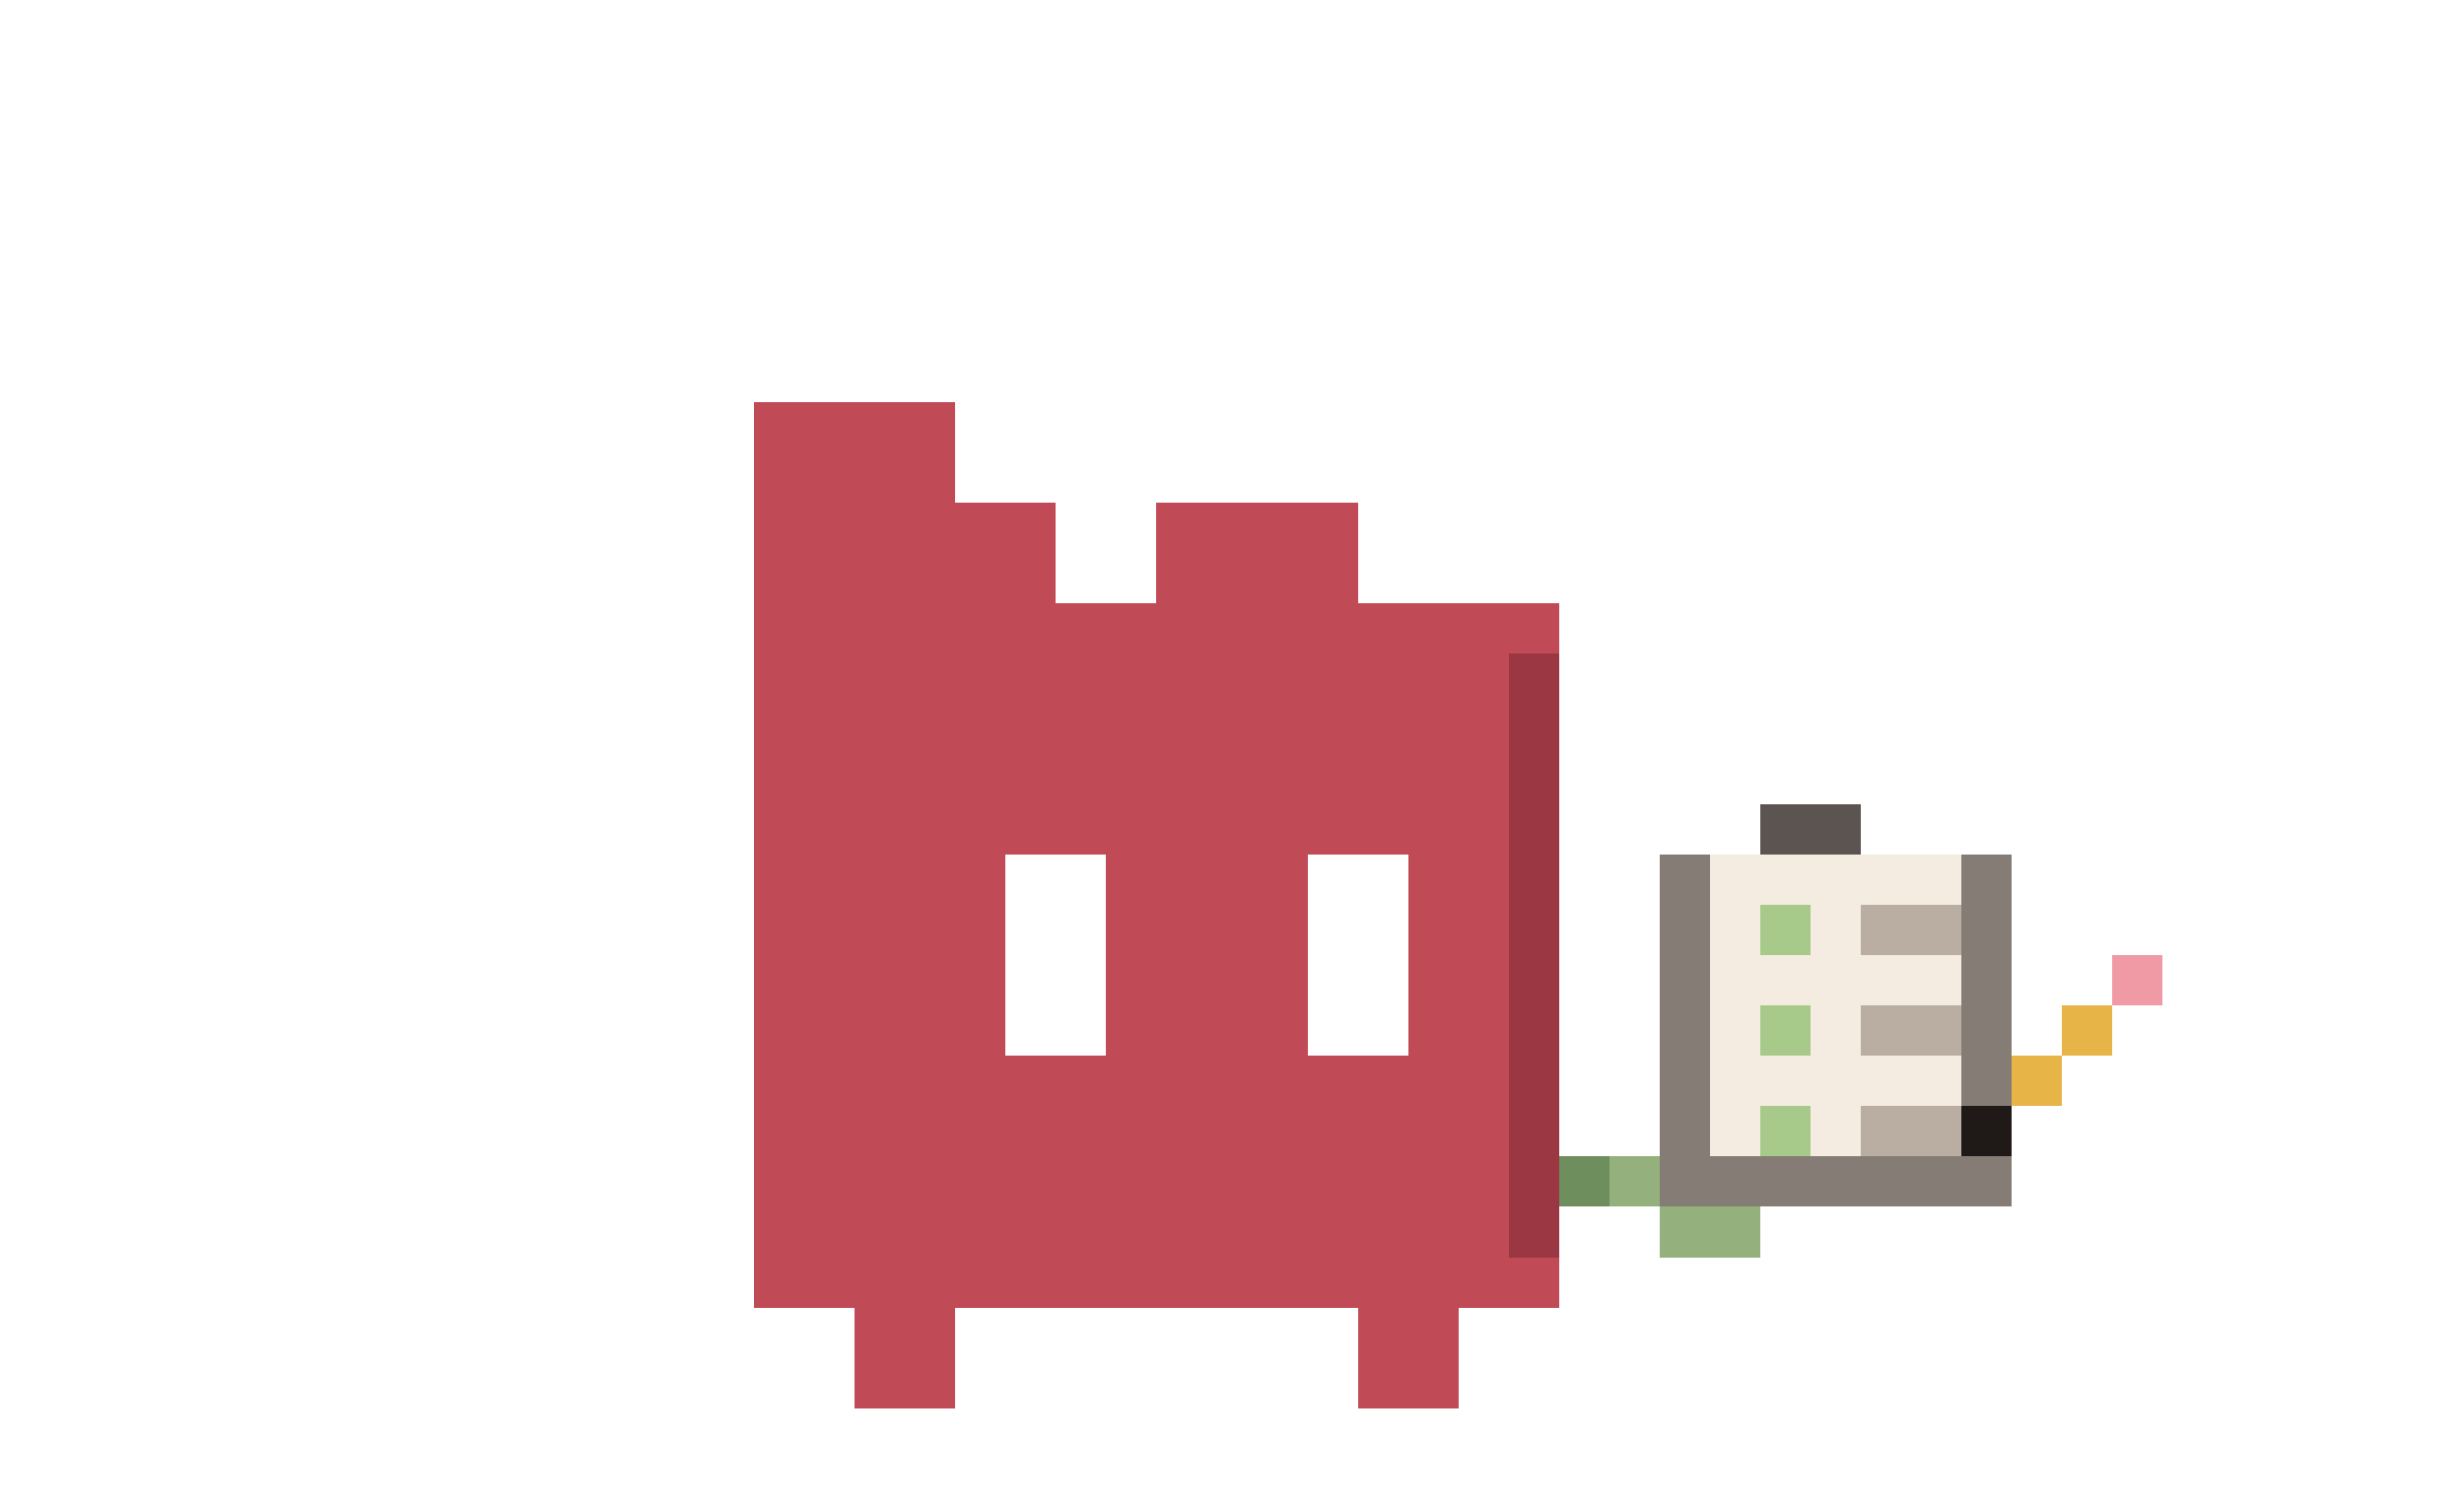
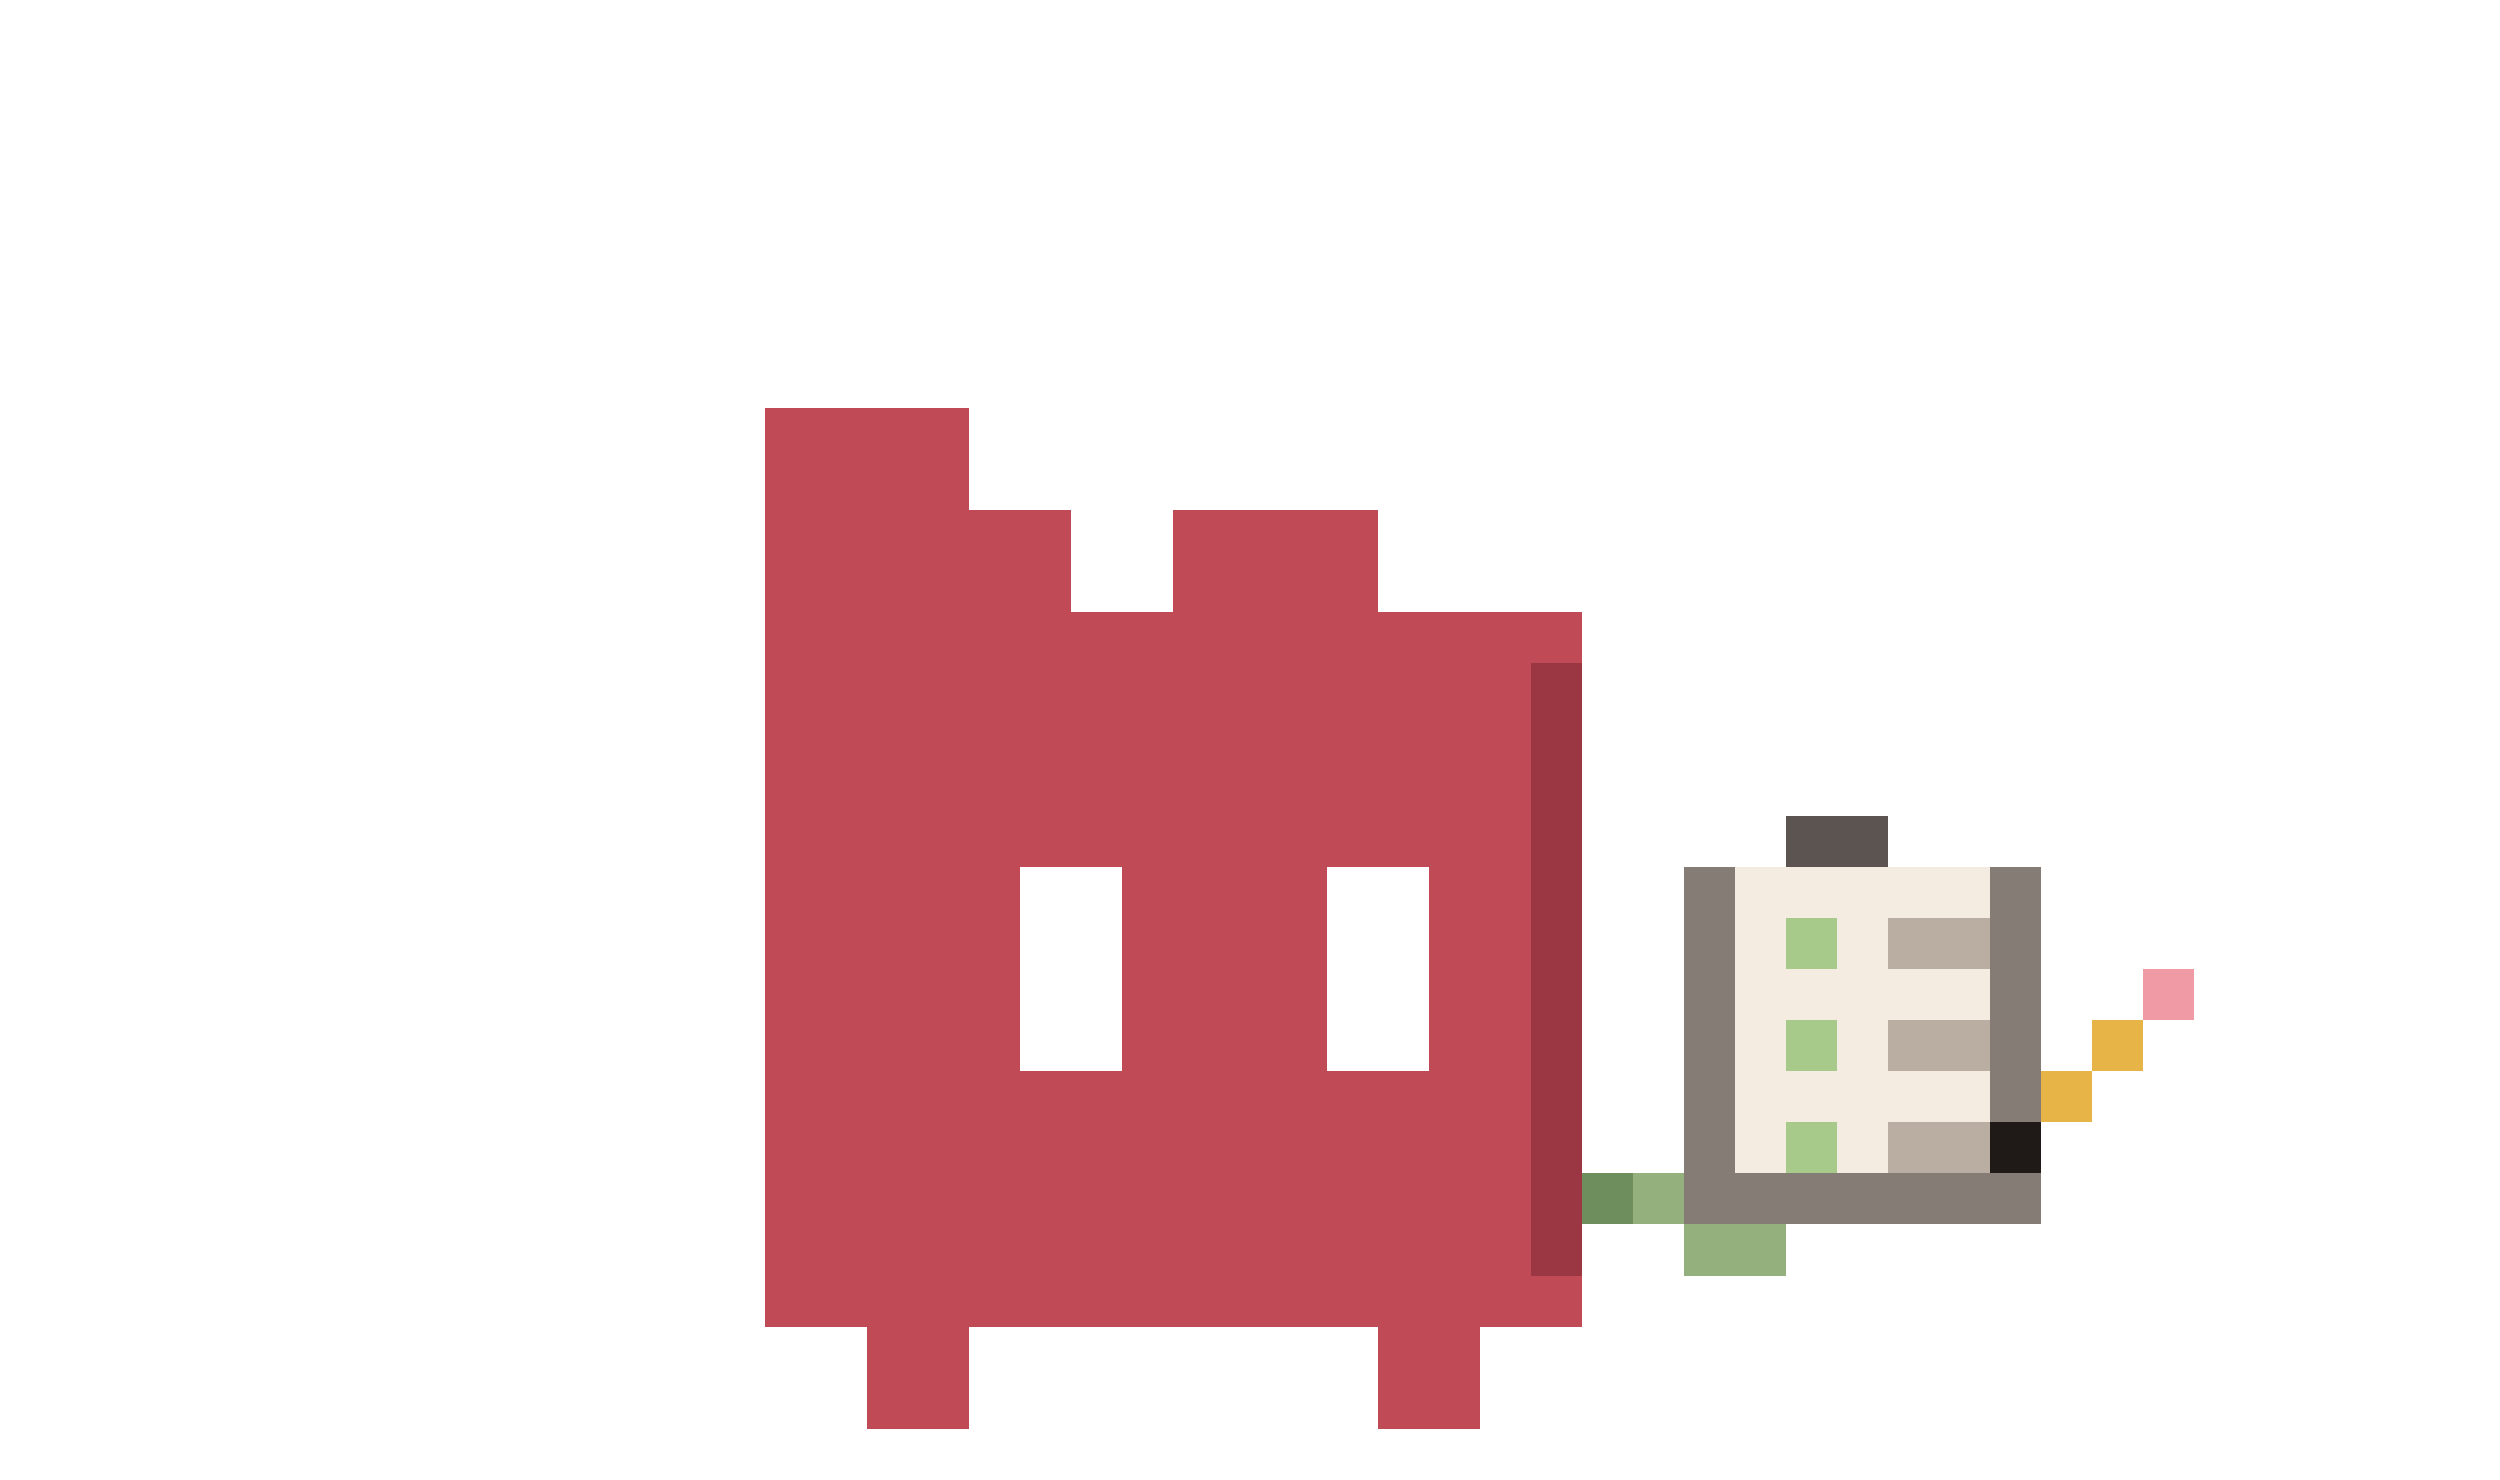
- <svg xmlns="http://www.w3.org/2000/svg" viewBox="0 0 49 30" width="294" height="180" shape-rendering="crispEdges" role="img">
+ <svg xmlns="http://www.w3.org/2000/svg" viewBox="0 0 49 29" width="294" height="174" shape-rendering="crispEdges" role="img">
  <rect x="15" y="8" width="4" height="1" fill="#C04A56" />
  <rect x="15" y="9" width="4" height="1" fill="#C04A56" />
  <rect x="15" y="10" width="6" height="1" fill="#C04A56" />
  <rect x="23" y="10" width="4" height="1" fill="#C04A56" />
  <rect x="15" y="11" width="6" height="1" fill="#C04A56" />
  <rect x="23" y="11" width="4" height="1" fill="#C04A56" />
  <rect x="15" y="12" width="16" height="1" fill="#C04A56" />
  <rect x="15" y="13" width="15" height="1" fill="#C04A56" />
  <rect x="30" y="13" width="1" height="1" fill="#9A3743" />
  <rect x="15" y="14" width="15" height="1" fill="#C04A56" />
  <rect x="30" y="14" width="1" height="1" fill="#9A3743" />
  <rect x="15" y="15" width="15" height="1" fill="#C04A56" />
  <rect x="30" y="15" width="1" height="1" fill="#9A3743" />
  <rect x="15" y="16" width="15" height="1" fill="#C04A56" />
  <rect x="30" y="16" width="1" height="1" fill="#9A3743" />
  <rect x="35" y="16" width="2" height="1" fill="#5B5450" />
  <rect x="15" y="17" width="5" height="1" fill="#C04A56" />
  <rect x="22" y="17" width="4" height="1" fill="#C04A56" />
  <rect x="28" y="17" width="2" height="1" fill="#C04A56" />
  <rect x="30" y="17" width="1" height="1" fill="#9A3743" />
  <rect x="33" y="17" width="1" height="1" fill="#857D75" />
  <rect x="34" y="17" width="5" height="1" fill="#F4ECE1" />
  <rect x="39" y="17" width="1" height="1" fill="#857D75" />
  <rect x="15" y="18" width="5" height="1" fill="#C04A56" />
  <rect x="22" y="18" width="4" height="1" fill="#C04A56" />
  <rect x="28" y="18" width="2" height="1" fill="#C04A56" />
  <rect x="30" y="18" width="1" height="1" fill="#9A3743" />
  <rect x="33" y="18" width="1" height="1" fill="#857D75" />
  <rect x="34" y="18" width="1" height="1" fill="#F4ECE1" />
  <rect x="35" y="18" width="1" height="1" fill="#A7C98A" />
  <rect x="36" y="18" width="1" height="1" fill="#F4ECE1" />
  <rect x="37" y="18" width="2" height="1" fill="#B9AEA1" />
  <rect x="39" y="18" width="1" height="1" fill="#857D75" />
  <rect x="15" y="19" width="5" height="1" fill="#C04A56" />
  <rect x="22" y="19" width="4" height="1" fill="#C04A56" />
  <rect x="28" y="19" width="2" height="1" fill="#C04A56" />
  <rect x="30" y="19" width="1" height="1" fill="#9A3743" />
  <rect x="33" y="19" width="1" height="1" fill="#857D75" />
  <rect x="34" y="19" width="5" height="1" fill="#F4ECE1" />
  <rect x="39" y="19" width="1" height="1" fill="#857D75" />
  <rect x="42" y="19" width="1" height="1" fill="#F09AA6" />
  <rect x="15" y="20" width="5" height="1" fill="#C04A56" />
  <rect x="22" y="20" width="4" height="1" fill="#C04A56" />
  <rect x="28" y="20" width="2" height="1" fill="#C04A56" />
  <rect x="30" y="20" width="1" height="1" fill="#9A3743" />
  <rect x="33" y="20" width="1" height="1" fill="#857D75" />
  <rect x="34" y="20" width="1" height="1" fill="#F4ECE1" />
  <rect x="35" y="20" width="1" height="1" fill="#A7C98A" />
  <rect x="36" y="20" width="1" height="1" fill="#F4ECE1" />
  <rect x="37" y="20" width="2" height="1" fill="#B9AEA1" />
  <rect x="39" y="20" width="1" height="1" fill="#857D75" />
  <rect x="41" y="20" width="1" height="1" fill="#E7B447" />
  <rect x="15" y="21" width="15" height="1" fill="#C04A56" />
  <rect x="30" y="21" width="1" height="1" fill="#9A3743" />
  <rect x="33" y="21" width="1" height="1" fill="#857D75" />
  <rect x="34" y="21" width="5" height="1" fill="#F4ECE1" />
  <rect x="39" y="21" width="1" height="1" fill="#857D75" />
  <rect x="40" y="21" width="1" height="1" fill="#E7B447" />
  <rect x="15" y="22" width="15" height="1" fill="#C04A56" />
  <rect x="30" y="22" width="1" height="1" fill="#9A3743" />
  <rect x="33" y="22" width="1" height="1" fill="#857D75" />
  <rect x="34" y="22" width="1" height="1" fill="#F4ECE1" />
  <rect x="35" y="22" width="1" height="1" fill="#A7C98A" />
  <rect x="36" y="22" width="1" height="1" fill="#F4ECE1" />
  <rect x="37" y="22" width="2" height="1" fill="#B9AEA1" />
  <rect x="39" y="22" width="1" height="1" fill="#1F1918" />
  <rect x="15" y="23" width="15" height="1" fill="#C04A56" />
  <rect x="30" y="23" width="1" height="1" fill="#9A3743" />
  <rect x="31" y="23" width="1" height="1" fill="#6F8E5D" />
  <rect x="32" y="23" width="1" height="1" fill="#94B07C" />
  <rect x="33" y="23" width="7" height="1" fill="#857D75" />
  <rect x="15" y="24" width="15" height="1" fill="#C04A56" />
  <rect x="30" y="24" width="1" height="1" fill="#9A3743" />
  <rect x="33" y="24" width="2" height="1" fill="#94B07C" />
  <rect x="15" y="25" width="16" height="1" fill="#C04A56" />
  <rect x="17" y="26" width="2" height="1" fill="#C04A56" />
  <rect x="27" y="26" width="2" height="1" fill="#C04A56" />
  <rect x="17" y="27" width="2" height="1" fill="#C04A56" />
  <rect x="27" y="27" width="2" height="1" fill="#C04A56" />
</svg>
